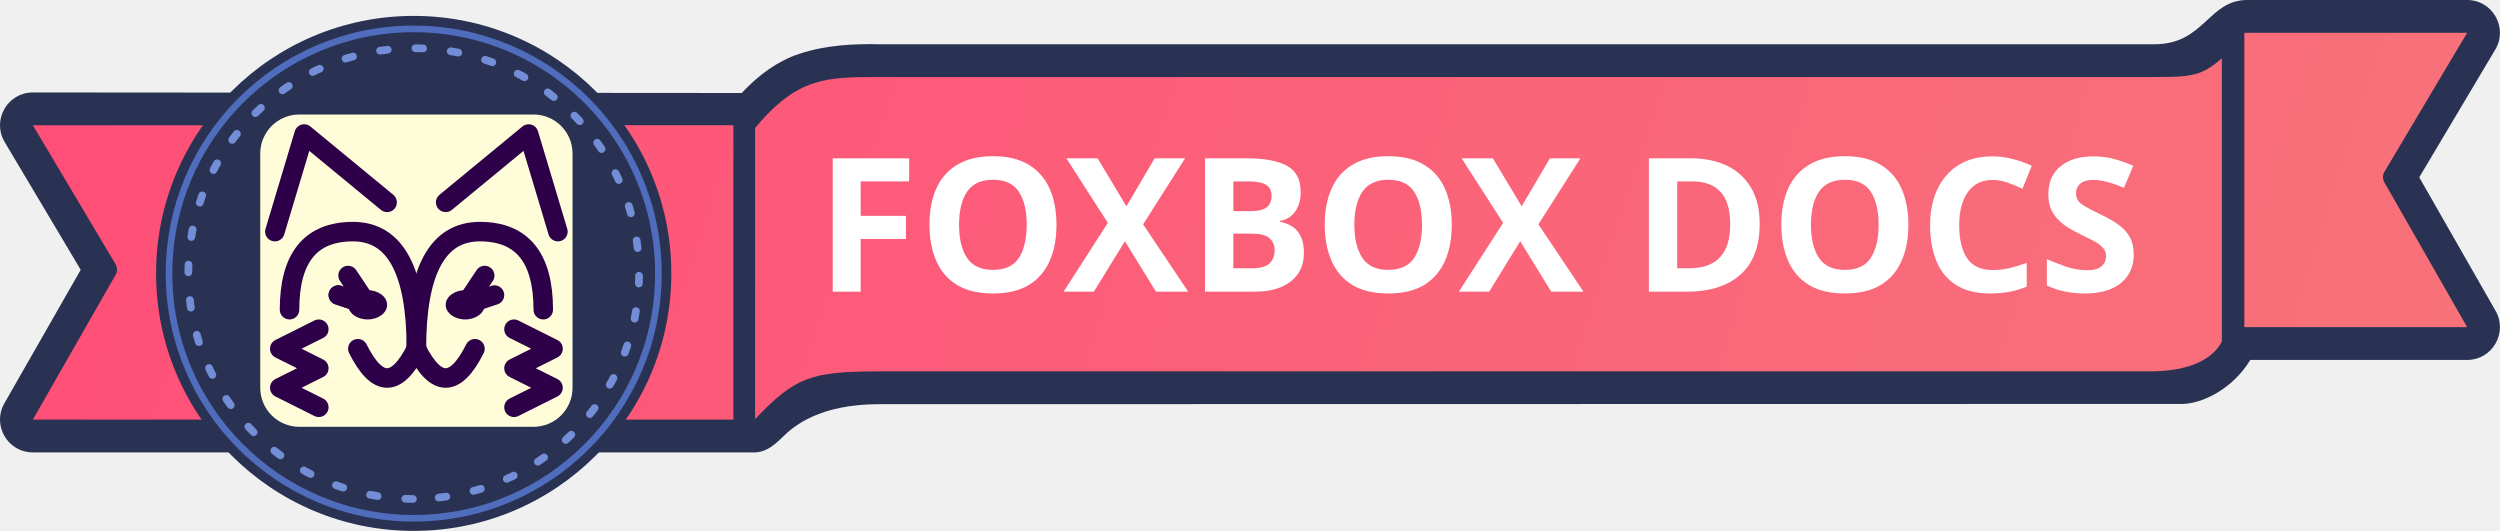
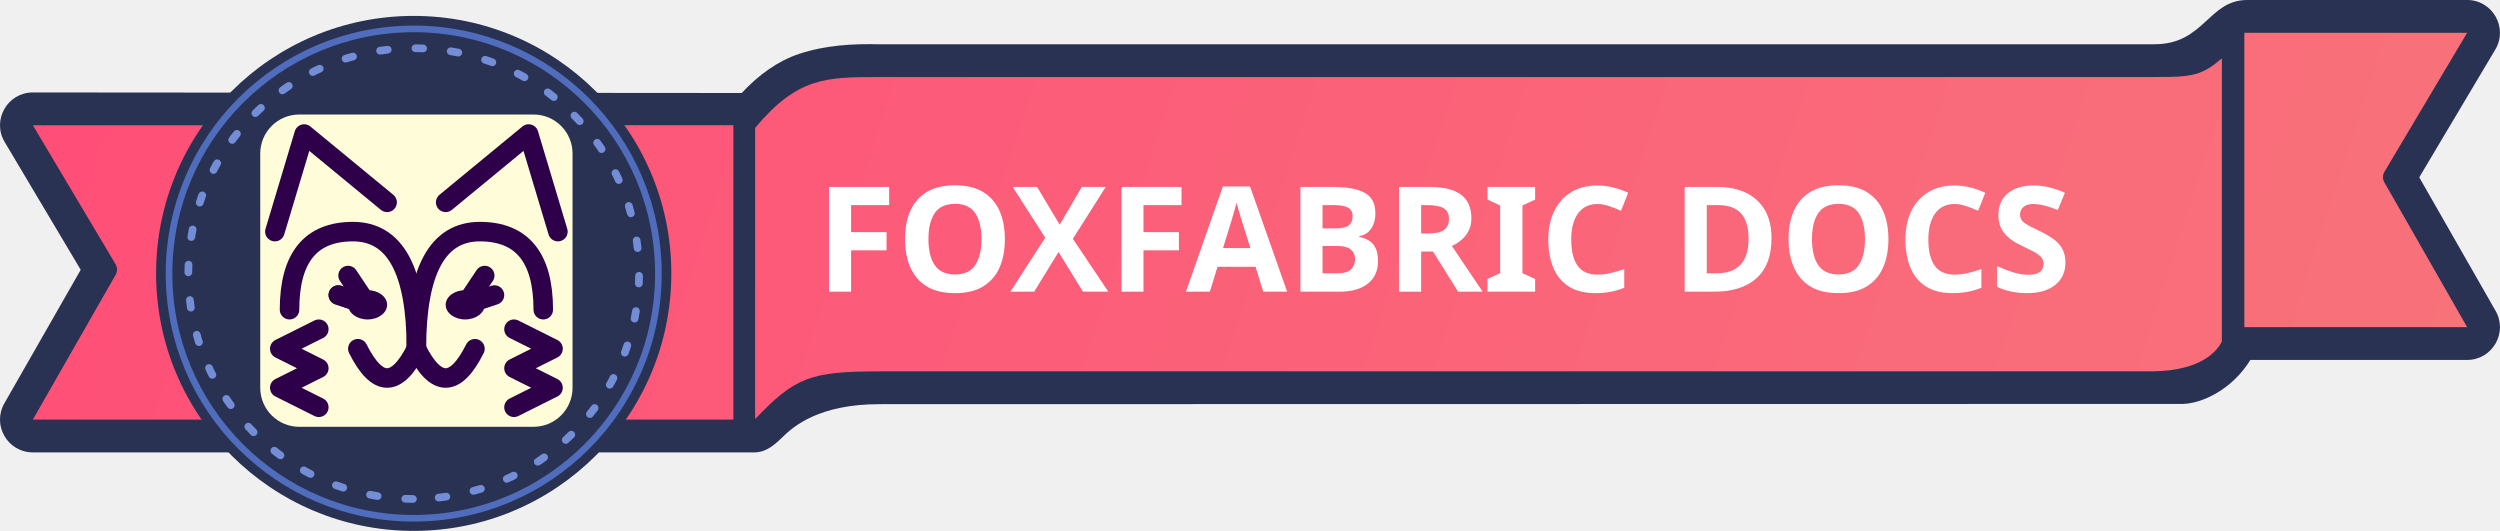
<svg xmlns="http://www.w3.org/2000/svg" enable-background="new" height="51" viewBox="0 0 240.158 51" width="240.158" version="1.1" id="svg20" xml:space="preserve">
  <defs id="defs20">
    <rect x="75.816" y="15.107" width="132.608" height="13.848" id="rect20" />
  </defs>
  <linearGradient id="a" gradientTransform="matrix(.8683662 0 0 -.8683662 19.11669 354.8538)" gradientUnits="userSpaceOnUse" x1="-50.169" x2="266.504" y1="214.346" y2="111.748">
    <stop offset="0" stop-color="#ff4e78" id="stop1" />
    <stop offset="1" stop-color="#f67b7b" id="stop2" />
  </linearGradient>
  <g transform="translate(39.50845 -202.7382)" id="g20">
    <path d="m-36.353 214.769 7.898 13.271c.25.358.25.833 0 1.191l-7.898 13.814h69.407l-.042-28.222zm212.442-8.881v28.277h21.404l-7.898-13.814c-.25-.358-.25-.833 0-1.191l7.896-13.271zm-143.077 8.936.042 28.222c1.917-1.921 5.312-4.632 11.911-4.632v-.002l122.41-.002c4.653-.093 8.262-3.352 8.713-4.244l-0-28.277c-1.883 1.618-4.96 4.275-8.612 4.244v.006h-.169c-.011 0-122.343.002-122.343.002-4.821-.116-9.145.603-11.953 4.683z" fill="#ff3252" stroke-linecap="round" stroke-linejoin="round" stroke-miterlimit="3.85" stroke-width="6.3" id="path2" />
    <path d="m176.371 202.738c-3.746 0-4.12 4.25-8.905 4.25-1.161-.006-122.502.002-122.502.002l.076.002c-2.59-.062-5.228.074-7.799.928-2.024.672-3.885 2.016-5.498 3.752l-68.094-.053c-2.445-.002-3.959 2.661-2.709 4.762l7.305 12.275-7.334 12.826c-1.202 2.1.315 4.715 2.734 4.715h69.408c.765-.038 1.49-.353 2.589-1.447 1.099-1.094 3.584-3.186 9.321-3.186 1.74 0 3.15-.002 3.15-.002l122.019-.021c1.868-.018 4.802-1.388 6.533-4.226h20.827c2.42 0 3.936-2.615 2.734-4.715l-7.334-12.826 7.305-12.275c1.25-2.1-.263-4.762-2.707-4.762z" fill="#293252" stroke-linecap="round" stroke-linejoin="round" stroke-miterlimit="3.85" id="path3" />
    <path d="m-36.352 214.769 7.898 13.271c.25.358.25.833 0 1.191l-7.898 13.814h67.295v-28.277zm212.442-8.881v28.277h21.404l-7.898-13.814c-.25-.358-.25-.833 0-1.191l7.896-13.271zm-143.061 9.137-0 27.789c.008.058.011.115.01.174 3.824-4.016 5.328-4.574 11.928-4.574v-.002l122.41-.002c4.653-.093 6.101-1.971 6.553-2.863v-27.202c-1.883 1.618-2.8 1.818-6.451 1.788v.006h-.135c-.011 0-.022.002-.033.002-.011-0-.024-.001-.035-.002l-122.309.002c-5.051 0-7.839-.026-11.938 4.884z" fill="url(#a)" id="path4" />
    <ellipse cx=".233" cy="229.002" fill="#293252" rx="24.748" ry="24.736" id="ellipse5" />
    <circle cx="229.02" cy="-.233" r="21.653" style="fill:none;stroke:#738ed7;stroke-width:.74;stroke-linecap:round;stroke-miterlimit:3.9;stroke-dasharray:.74 2.666;stroke-dashoffset:6.738" transform="rotate(90)" id="circle15" />
    <circle cx=".234" cy="229.02" r="23.505" style="fill:none;stroke:#506dbd;stroke-width:.635;stroke-linejoin:round;stroke-miterlimit:3.8;stroke-dashoffset:37.795" id="circle16" />
-     <text xml:space="preserve" style="font-size:17.954px;writing-mode:lr-tb;direction:ltr;fill:#ffffff;stroke-width:0.962" x="38.876" y="230.755" id="text20">
-       <tspan id="tspan20" x="38.876" y="230.755" style="font-style:normal;font-variant:normal;font-weight:bold;font-stretch:normal;font-size:17.954px;font-family:sans-serif;-inkscape-font-specification:'sans-serif Bold';stroke-width:0.962">FOXBOX DOCS</tspan>
+     <text xml:space="preserve" style="font-size:14.1px;writing-mode:lr-tb;direction:ltr;fill:#ffffff;stroke-width:0.962" x="38.876" y="230.755" id="text20">
+       <tspan id="tspan20" x="38.876" y="230.755" style="font-style:normal;font-variant:normal;font-weight:bold;font-stretch:normal;font-size:14.1px;font-family:sans-serif;-inkscape-font-specification:'sans-serif Bold';stroke-width:0.962">FOXFABRIC DOCS</tspan>
    </text>
    <g id="g21" transform="matrix(1.875,0,0,1.875,-14.50845,213.7382)">
      <rect width="16" height="16" fill-opacity="1" stroke="none" fill="#fffdd9" stroke-linejoin="round" rx="2" id="rect1" x="0" y="0" />
      <path d="M 1.5,10 Q 1.5,6 4.75,6 8,6 8,12" fill="none" stroke="#2e0049" stroke-linecap="round" stroke-linejoin="round" id="path1" />
      <path d="M 1.5,10 Q 1.5,6 4.75,6 8,6 8,12" fill="none" stroke="#2e0049" stroke-linecap="round" stroke-linejoin="round" transform="matrix(-1,0,0,1,16,0)" id="path2-0" />
      <polyline points=".75 6 2.25 1 6.5 4.5" fill="none" stroke="#2e0049" stroke-linejoin="round" stroke-linecap="round" id="polyline2" />
      <polyline points=".75 6 2.25 1 6.5 4.5" fill="none" stroke="#2e0049" stroke-linejoin="round" stroke-linecap="round" transform="matrix(-1,0,0,1,16,0)" id="polyline3" />
      <path d="m 5,12 q 1.5,3 3,0" fill="none" stroke="#2e0049" stroke-linecap="round" stroke-linejoin="round" id="path3-9" />
      <path d="m 5,12 q 1.5,3 3,0" fill="none" stroke="#2e0049" stroke-linecap="round" stroke-linejoin="round" transform="matrix(-1,0,0,1,16,0)" id="path4-4" />
      <ellipse rx="1" ry="0.75" cx="5.5" cy="9.75" fill="#2e0049" id="ellipse4" />
      <ellipse rx="1" ry="0.75" cx="5.5" cy="9.75" transform="matrix(-1,0,0,1,16,0)" fill="#2e0049" id="ellipse5-8" />
      <line x1="4.5" y1="8.25" y2="9.75" x2="5.5" stroke="#2e0049" stroke-linecap="round" id="line5" />
      <line x1="4.5" y1="8.25" y2="9.75" x2="5.5" stroke="#2e0049" stroke-linecap="round" transform="matrix(-1,0,0,1,16,0)" id="line6" />
      <line x1="4" y1="9.25" y2="9.75" x2="5.5" stroke="#2e0049" stroke-linecap="round" id="line7" />
      <line x1="4" y1="9.25" y2="9.75" x2="5.5" stroke="#2e0049" stroke-linecap="round" transform="matrix(-1,0,0,1,16,0)" id="line8" />
      <line x1="4" y1="9.25" y2="9.75" x2="5.5" stroke="#2e0049" stroke-linecap="round" id="line9" />
      <polyline points="3 11 1 12 3 13 1 14 3 15" fill="none" stroke="#2e0049" stroke-linejoin="round" stroke-linecap="round" id="polyline9" />
      <polyline points="3 11 1 12 3 13 1 14 3 15" fill="none" stroke="#2e0049" stroke-linejoin="round" stroke-linecap="round" transform="matrix(-1,0,0,1,16,0)" id="polyline10" />
    </g>
  </g>
</svg>
